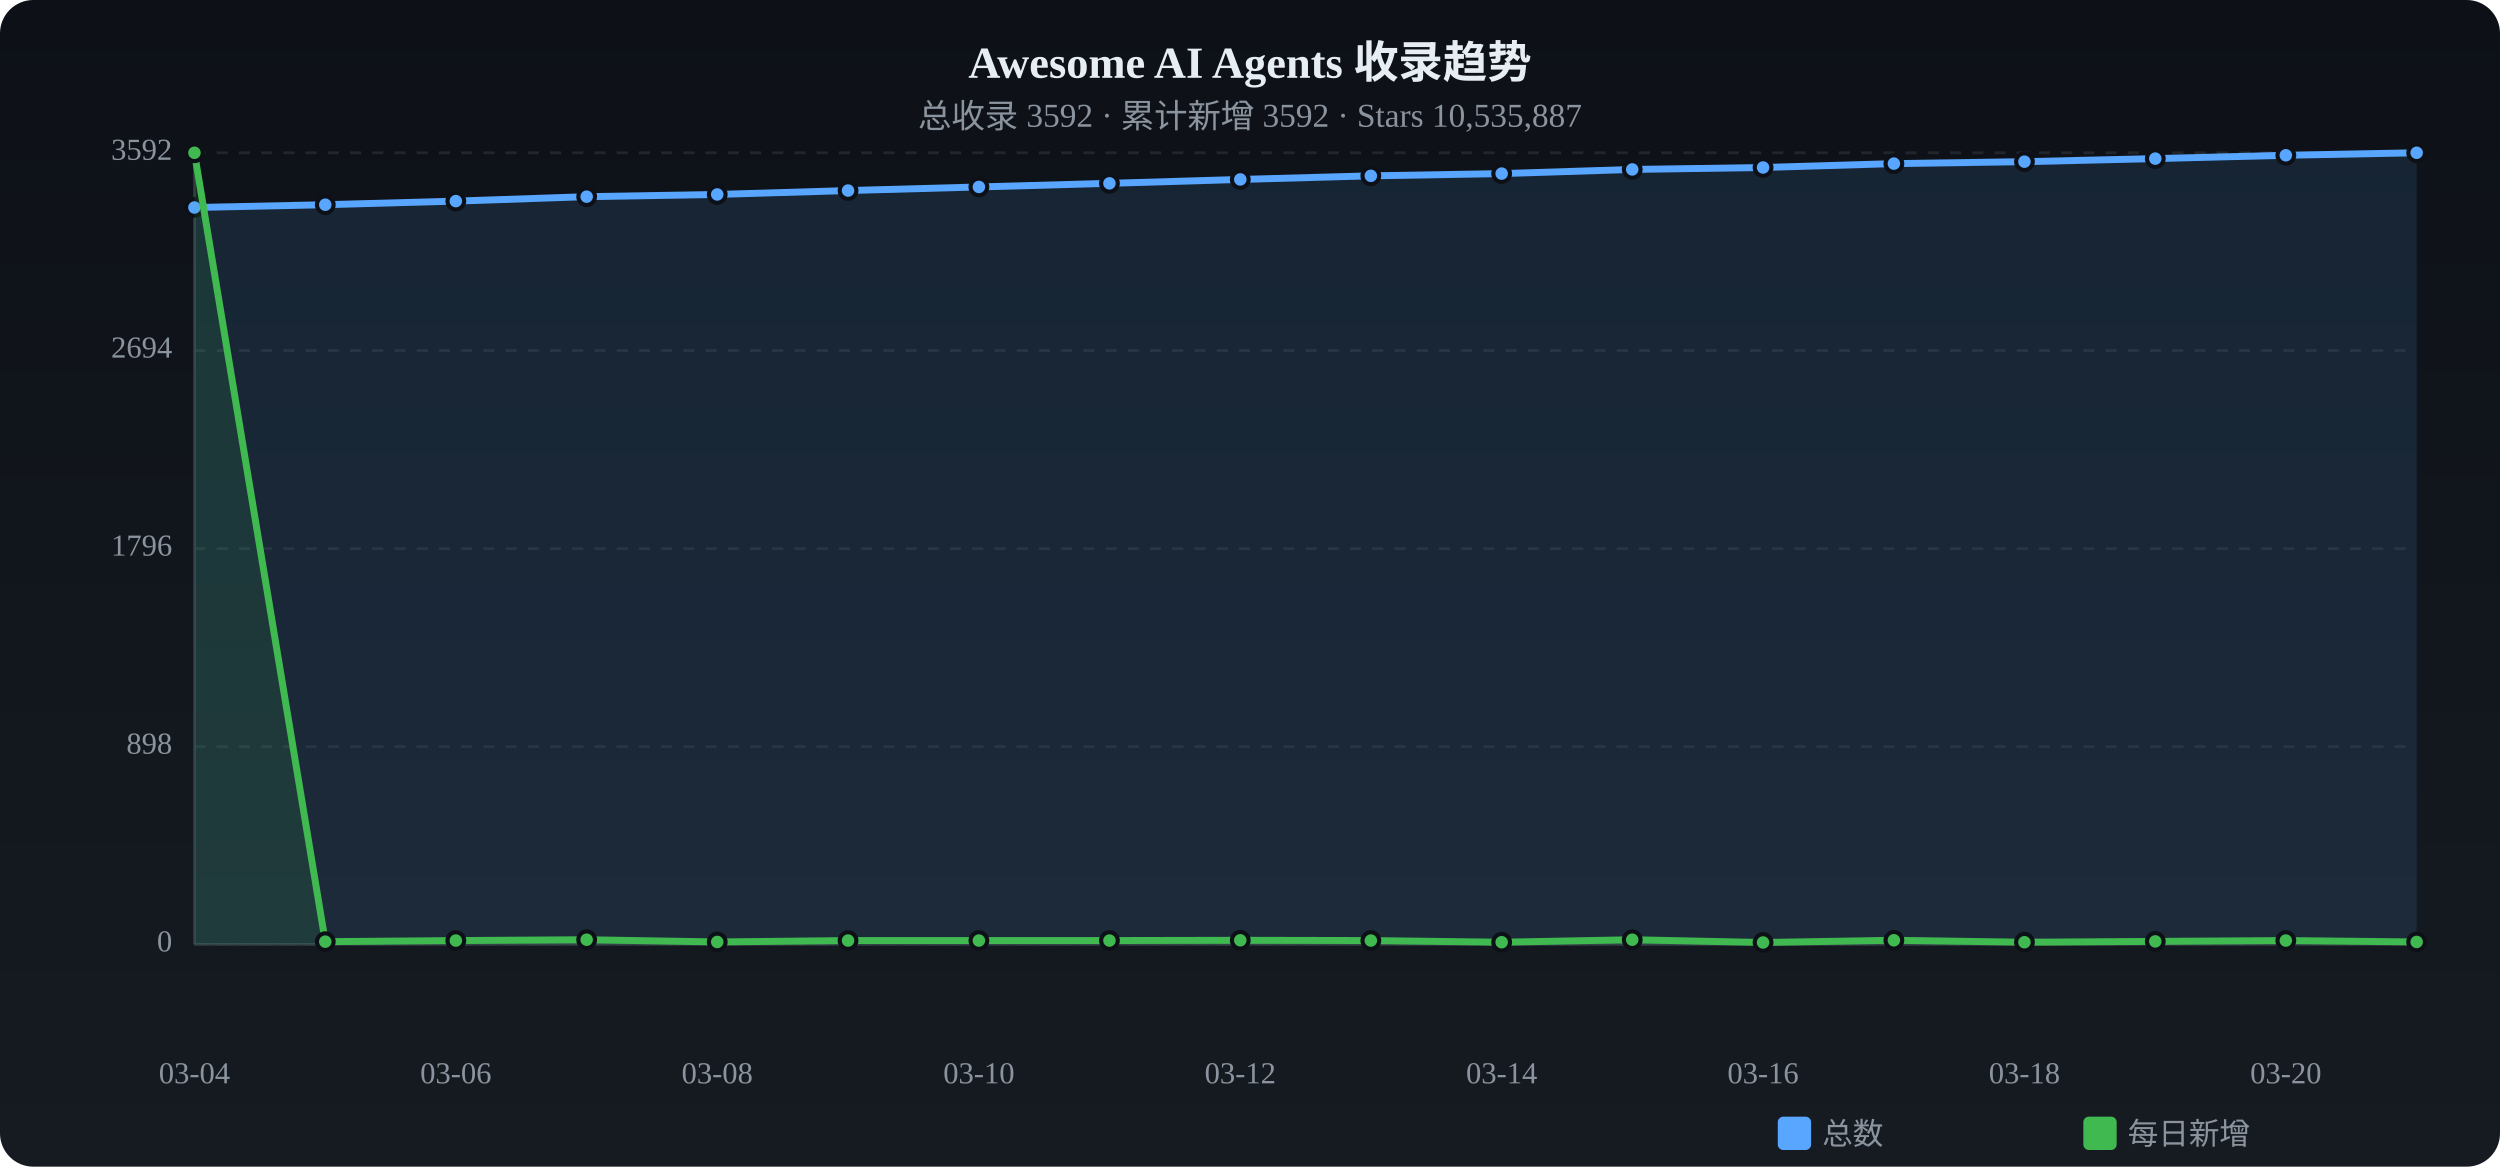
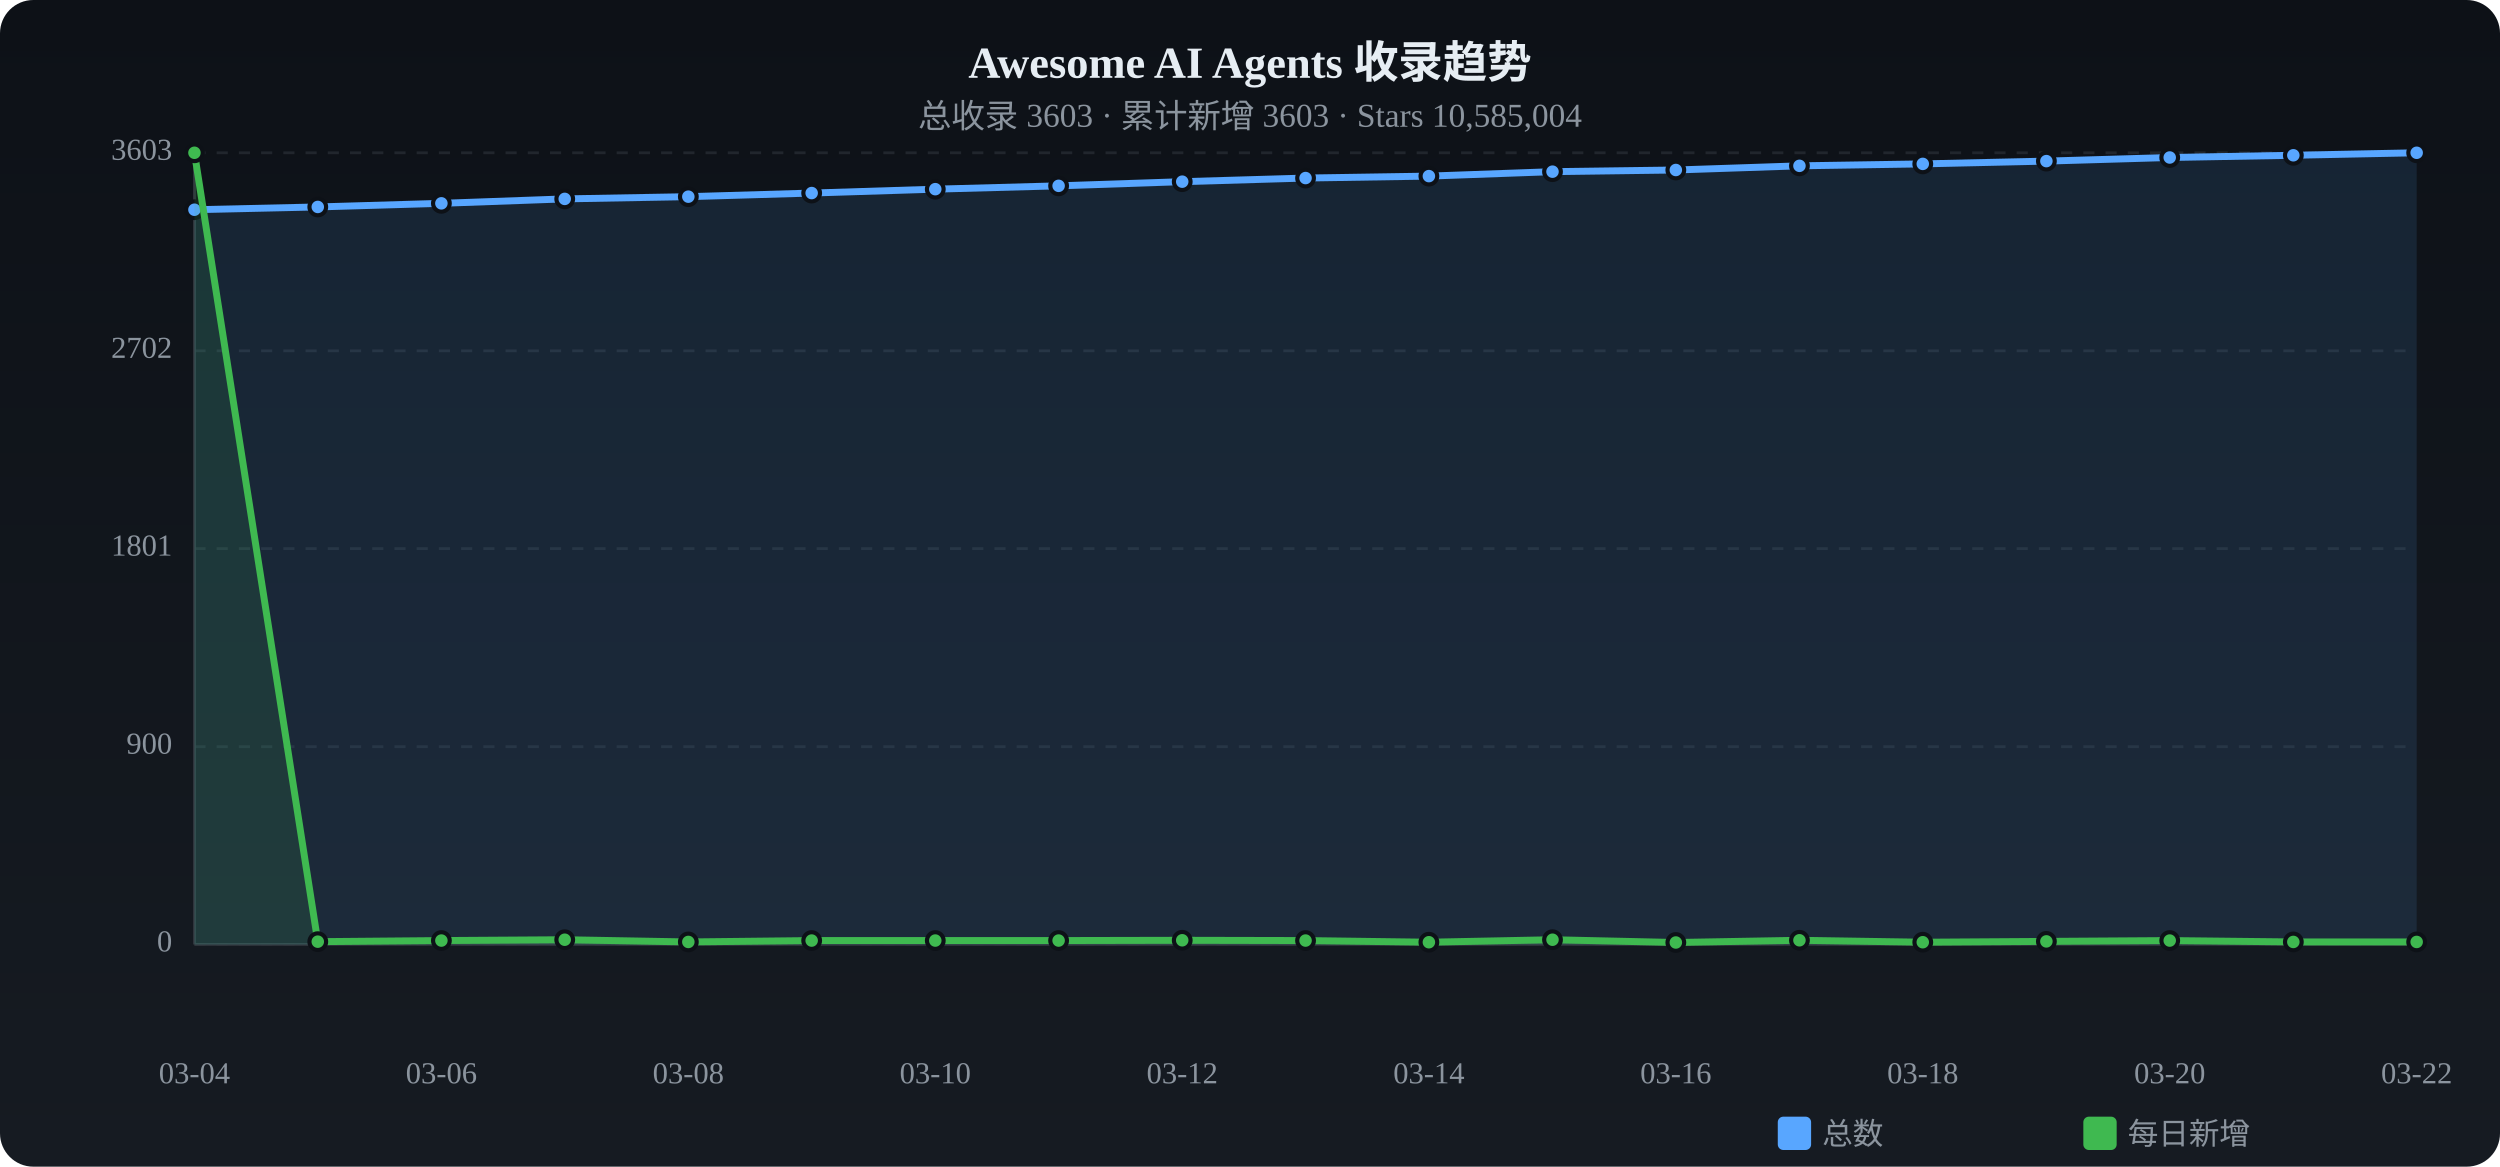
<svg xmlns="http://www.w3.org/2000/svg" viewBox="0 0 900 420" width="900" height="420">
  <defs>
    <linearGradient id="tbg" x1="0%" y1="0%" x2="0%" y2="100%">
      <stop offset="0%" stop-color="#0d1117" />
      <stop offset="100%" stop-color="#161b22" />
    </linearGradient>
  </defs>
  <rect width="900" height="420" rx="12" fill="url(#tbg)" />
  <text x="450.0" y="28" text-anchor="middle" fill="#e6edf3" font-size="16" font-weight="bold">Awesome AI Agents 收录趋势</text>
-   <text x="450.0" y="46" text-anchor="middle" fill="#8b949e" font-size="12">总收录 3592 · 累计新增 3592 · Stars 10,535,887</text>
+   <text x="450.0" y="46" text-anchor="middle" fill="#8b949e" font-size="12">总收录 3603 · 累计新增 3603 · Stars 10,585,004</text>
  <text x="62" y="340.0" text-anchor="end" fill="#8b949e" font-size="11" dominant-baseline="middle">0</text>
  <line x1="70" y1="340.0" x2="870" y2="340.0" stroke="#21262d" stroke-dasharray="4 4" />
-   <text x="62" y="268.8" text-anchor="end" fill="#8b949e" font-size="11" dominant-baseline="middle">898</text>
+   <text x="62" y="268.8" text-anchor="end" fill="#8b949e" font-size="11" dominant-baseline="middle">900</text>
  <line x1="70" y1="268.8" x2="870" y2="268.8" stroke="#21262d" stroke-dasharray="4 4" />
-   <text x="62" y="197.5" text-anchor="end" fill="#8b949e" font-size="11" dominant-baseline="middle">1796</text>
+   <text x="62" y="197.5" text-anchor="end" fill="#8b949e" font-size="11" dominant-baseline="middle">1801</text>
  <line x1="70" y1="197.5" x2="870" y2="197.5" stroke="#21262d" stroke-dasharray="4 4" />
-   <text x="62" y="126.2" text-anchor="end" fill="#8b949e" font-size="11" dominant-baseline="middle">2694</text>
-   <line x1="70" y1="126.2" x2="870" y2="126.2" stroke="#21262d" stroke-dasharray="4 4" />
-   <text x="62" y="55.0" text-anchor="end" fill="#8b949e" font-size="11" dominant-baseline="middle">3592</text>
+   <text x="62" y="126.3" text-anchor="end" fill="#8b949e" font-size="11" dominant-baseline="middle">2702</text>
+   <line x1="70" y1="126.3" x2="870" y2="126.3" stroke="#21262d" stroke-dasharray="4 4" />
+   <text x="62" y="55.0" text-anchor="end" fill="#8b949e" font-size="11" dominant-baseline="middle">3603</text>
  <line x1="70" y1="55.0" x2="870" y2="55.0" stroke="#21262d" stroke-dasharray="4 4" />
  <line x1="70" y1="55" x2="70" y2="340" stroke="#30363d" />
  <line x1="70" y1="340" x2="870" y2="340" stroke="#30363d" />
-   <path d="M70.0,74.7 L117.1,73.7 L164.1,72.4 L211.2,70.8 L258.2,70.0 L305.3,68.6 L352.4,67.3 L399.4,66.0 L446.5,64.6 L493.5,63.3 L540.6,62.5 L587.6,61.0 L634.7,60.3 L681.8,58.9 L728.8,58.2 L775.9,57.1 L822.9,55.9 L870.0,55.0 L870.0,340 L70.0,340 Z" fill="#58a6ff" opacity="0.12" />
-   <polyline points="70.0,74.7 117.1,73.7 164.1,72.4 211.2,70.8 258.2,70.0 305.3,68.6 352.4,67.3 399.4,66.0 446.5,64.6 493.5,63.3 540.6,62.5 587.6,61.0 634.7,60.3 681.8,58.9 728.8,58.2 775.9,57.1 822.9,55.9 870.0,55.0" fill="none" stroke="#58a6ff" stroke-width="2.5" stroke-linecap="round" stroke-linejoin="round" />
-   <circle cx="70.0" cy="74.7" r="3" fill="#58a6ff" stroke="#0d1117" stroke-width="1.5" />
-   <circle cx="117.1" cy="73.7" r="3" fill="#58a6ff" stroke="#0d1117" stroke-width="1.5" />
-   <circle cx="164.1" cy="72.4" r="3" fill="#58a6ff" stroke="#0d1117" stroke-width="1.5" />
-   <circle cx="211.2" cy="70.8" r="3" fill="#58a6ff" stroke="#0d1117" stroke-width="1.5" />
-   <circle cx="258.2" cy="70.0" r="3" fill="#58a6ff" stroke="#0d1117" stroke-width="1.5" />
-   <circle cx="305.3" cy="68.6" r="3" fill="#58a6ff" stroke="#0d1117" stroke-width="1.5" />
-   <circle cx="352.4" cy="67.3" r="3" fill="#58a6ff" stroke="#0d1117" stroke-width="1.5" />
-   <circle cx="399.4" cy="66.0" r="3" fill="#58a6ff" stroke="#0d1117" stroke-width="1.5" />
-   <circle cx="446.5" cy="64.6" r="3" fill="#58a6ff" stroke="#0d1117" stroke-width="1.5" />
-   <circle cx="493.5" cy="63.3" r="3" fill="#58a6ff" stroke="#0d1117" stroke-width="1.5" />
-   <circle cx="540.6" cy="62.5" r="3" fill="#58a6ff" stroke="#0d1117" stroke-width="1.5" />
-   <circle cx="587.6" cy="61.0" r="3" fill="#58a6ff" stroke="#0d1117" stroke-width="1.5" />
-   <circle cx="634.7" cy="60.3" r="3" fill="#58a6ff" stroke="#0d1117" stroke-width="1.5" />
-   <circle cx="681.8" cy="58.9" r="3" fill="#58a6ff" stroke="#0d1117" stroke-width="1.5" />
-   <circle cx="728.8" cy="58.2" r="3" fill="#58a6ff" stroke="#0d1117" stroke-width="1.5" />
-   <circle cx="775.9" cy="57.1" r="3" fill="#58a6ff" stroke="#0d1117" stroke-width="1.5" />
-   <circle cx="822.9" cy="55.9" r="3" fill="#58a6ff" stroke="#0d1117" stroke-width="1.5" />
+   <path d="M70.0,75.5 L114.4,74.5 L158.9,73.2 L203.3,71.6 L247.8,70.8 L292.2,69.5 L336.7,68.1 L381.1,66.9 L425.6,65.4 L470.0,64.1 L514.4,63.4 L558.9,61.8 L603.3,61.2 L647.8,59.7 L692.2,59.0 L736.7,58.0 L781.1,56.7 L825.6,55.9 L870.0,55.0 L870.0,340 L70.0,340 Z" fill="#58a6ff" opacity="0.12" />
+   <polyline points="70.0,75.5 114.4,74.5 158.9,73.2 203.3,71.6 247.8,70.8 292.2,69.5 336.7,68.1 381.1,66.9 425.6,65.4 470.0,64.1 514.4,63.4 558.9,61.8 603.3,61.2 647.8,59.7 692.2,59.0 736.7,58.0 781.1,56.7 825.6,55.9 870.0,55.0" fill="none" stroke="#58a6ff" stroke-width="2.5" stroke-linecap="round" stroke-linejoin="round" />
+   <circle cx="70.0" cy="75.5" r="3" fill="#58a6ff" stroke="#0d1117" stroke-width="1.5" />
+   <circle cx="114.4" cy="74.5" r="3" fill="#58a6ff" stroke="#0d1117" stroke-width="1.5" />
+   <circle cx="158.9" cy="73.2" r="3" fill="#58a6ff" stroke="#0d1117" stroke-width="1.5" />
+   <circle cx="203.3" cy="71.6" r="3" fill="#58a6ff" stroke="#0d1117" stroke-width="1.5" />
+   <circle cx="247.8" cy="70.8" r="3" fill="#58a6ff" stroke="#0d1117" stroke-width="1.5" />
+   <circle cx="292.2" cy="69.5" r="3" fill="#58a6ff" stroke="#0d1117" stroke-width="1.5" />
+   <circle cx="336.7" cy="68.1" r="3" fill="#58a6ff" stroke="#0d1117" stroke-width="1.5" />
+   <circle cx="381.1" cy="66.9" r="3" fill="#58a6ff" stroke="#0d1117" stroke-width="1.5" />
+   <circle cx="425.6" cy="65.4" r="3" fill="#58a6ff" stroke="#0d1117" stroke-width="1.5" />
+   <circle cx="470.0" cy="64.1" r="3" fill="#58a6ff" stroke="#0d1117" stroke-width="1.5" />
+   <circle cx="514.4" cy="63.4" r="3" fill="#58a6ff" stroke="#0d1117" stroke-width="1.5" />
+   <circle cx="558.9" cy="61.8" r="3" fill="#58a6ff" stroke="#0d1117" stroke-width="1.5" />
+   <circle cx="603.3" cy="61.2" r="3" fill="#58a6ff" stroke="#0d1117" stroke-width="1.5" />
+   <circle cx="647.8" cy="59.7" r="3" fill="#58a6ff" stroke="#0d1117" stroke-width="1.5" />
+   <circle cx="692.2" cy="59.0" r="3" fill="#58a6ff" stroke="#0d1117" stroke-width="1.5" />
+   <circle cx="736.7" cy="58.0" r="3" fill="#58a6ff" stroke="#0d1117" stroke-width="1.5" />
+   <circle cx="781.1" cy="56.7" r="3" fill="#58a6ff" stroke="#0d1117" stroke-width="1.5" />
+   <circle cx="825.6" cy="55.9" r="3" fill="#58a6ff" stroke="#0d1117" stroke-width="1.5" />
  <circle cx="870.0" cy="55.0" r="3" fill="#58a6ff" stroke="#0d1117" stroke-width="1.5" />
-   <path d="M70.0,55.0 L117.1,339.0 L164.1,338.6 L211.2,338.3 L258.2,339.1 L305.3,338.6 L352.4,338.6 L399.4,338.6 L446.5,338.5 L493.5,338.6 L540.6,339.2 L587.6,338.3 L634.7,339.3 L681.8,338.5 L728.8,339.2 L775.9,338.9 L822.9,338.6 L870.0,339.1 L870.0,340 L70.0,340 Z" fill="#3fb950" opacity="0.12" />
-   <polyline points="70.0,55.0 117.1,339.0 164.1,338.6 211.2,338.3 258.2,339.1 305.3,338.6 352.4,338.6 399.4,338.6 446.5,338.5 493.5,338.6 540.6,339.2 587.6,338.3 634.7,339.3 681.8,338.5 728.8,339.2 775.9,338.9 822.9,338.6 870.0,339.1" fill="none" stroke="#3fb950" stroke-width="2.5" stroke-linecap="round" stroke-linejoin="round" />
+   <path d="M70.0,55.0 L114.4,339.0 L158.9,338.6 L203.3,338.3 L247.8,339.1 L292.2,338.6 L336.7,338.6 L381.1,338.6 L425.6,338.5 L470.0,338.6 L514.4,339.2 L558.9,338.3 L603.3,339.3 L647.8,338.5 L692.2,339.2 L736.7,338.9 L781.1,338.6 L825.6,339.1 L870.0,339.1 L870.0,340 L70.0,340 Z" fill="#3fb950" opacity="0.12" />
+   <polyline points="70.0,55.0 114.4,339.0 158.9,338.6 203.3,338.3 247.8,339.1 292.2,338.6 336.7,338.6 381.1,338.6 425.6,338.5 470.0,338.6 514.4,339.2 558.9,338.3 603.3,339.3 647.8,338.5 692.2,339.2 736.7,338.9 781.1,338.6 825.6,339.1 870.0,339.1" fill="none" stroke="#3fb950" stroke-width="2.5" stroke-linecap="round" stroke-linejoin="round" />
  <circle cx="70.0" cy="55.0" r="3" fill="#3fb950" stroke="#0d1117" stroke-width="1.5" />
-   <circle cx="117.1" cy="339.0" r="3" fill="#3fb950" stroke="#0d1117" stroke-width="1.5" />
-   <circle cx="164.1" cy="338.6" r="3" fill="#3fb950" stroke="#0d1117" stroke-width="1.5" />
-   <circle cx="211.2" cy="338.3" r="3" fill="#3fb950" stroke="#0d1117" stroke-width="1.5" />
-   <circle cx="258.2" cy="339.1" r="3" fill="#3fb950" stroke="#0d1117" stroke-width="1.5" />
-   <circle cx="305.3" cy="338.6" r="3" fill="#3fb950" stroke="#0d1117" stroke-width="1.5" />
-   <circle cx="352.4" cy="338.6" r="3" fill="#3fb950" stroke="#0d1117" stroke-width="1.5" />
-   <circle cx="399.4" cy="338.6" r="3" fill="#3fb950" stroke="#0d1117" stroke-width="1.5" />
-   <circle cx="446.5" cy="338.5" r="3" fill="#3fb950" stroke="#0d1117" stroke-width="1.5" />
-   <circle cx="493.5" cy="338.6" r="3" fill="#3fb950" stroke="#0d1117" stroke-width="1.5" />
-   <circle cx="540.6" cy="339.2" r="3" fill="#3fb950" stroke="#0d1117" stroke-width="1.5" />
-   <circle cx="587.6" cy="338.3" r="3" fill="#3fb950" stroke="#0d1117" stroke-width="1.5" />
-   <circle cx="634.7" cy="339.3" r="3" fill="#3fb950" stroke="#0d1117" stroke-width="1.5" />
-   <circle cx="681.8" cy="338.5" r="3" fill="#3fb950" stroke="#0d1117" stroke-width="1.5" />
-   <circle cx="728.8" cy="339.2" r="3" fill="#3fb950" stroke="#0d1117" stroke-width="1.5" />
-   <circle cx="775.9" cy="338.9" r="3" fill="#3fb950" stroke="#0d1117" stroke-width="1.5" />
-   <circle cx="822.9" cy="338.6" r="3" fill="#3fb950" stroke="#0d1117" stroke-width="1.5" />
+   <circle cx="114.4" cy="339.0" r="3" fill="#3fb950" stroke="#0d1117" stroke-width="1.5" />
+   <circle cx="158.9" cy="338.6" r="3" fill="#3fb950" stroke="#0d1117" stroke-width="1.5" />
+   <circle cx="203.3" cy="338.3" r="3" fill="#3fb950" stroke="#0d1117" stroke-width="1.5" />
+   <circle cx="247.8" cy="339.1" r="3" fill="#3fb950" stroke="#0d1117" stroke-width="1.5" />
+   <circle cx="292.2" cy="338.6" r="3" fill="#3fb950" stroke="#0d1117" stroke-width="1.5" />
+   <circle cx="336.7" cy="338.6" r="3" fill="#3fb950" stroke="#0d1117" stroke-width="1.5" />
+   <circle cx="381.1" cy="338.6" r="3" fill="#3fb950" stroke="#0d1117" stroke-width="1.5" />
+   <circle cx="425.6" cy="338.5" r="3" fill="#3fb950" stroke="#0d1117" stroke-width="1.5" />
+   <circle cx="470.0" cy="338.6" r="3" fill="#3fb950" stroke="#0d1117" stroke-width="1.5" />
+   <circle cx="514.4" cy="339.2" r="3" fill="#3fb950" stroke="#0d1117" stroke-width="1.5" />
+   <circle cx="558.9" cy="338.3" r="3" fill="#3fb950" stroke="#0d1117" stroke-width="1.5" />
+   <circle cx="603.3" cy="339.3" r="3" fill="#3fb950" stroke="#0d1117" stroke-width="1.5" />
+   <circle cx="647.8" cy="338.5" r="3" fill="#3fb950" stroke="#0d1117" stroke-width="1.5" />
+   <circle cx="692.2" cy="339.2" r="3" fill="#3fb950" stroke="#0d1117" stroke-width="1.5" />
+   <circle cx="736.7" cy="338.9" r="3" fill="#3fb950" stroke="#0d1117" stroke-width="1.5" />
+   <circle cx="781.1" cy="338.6" r="3" fill="#3fb950" stroke="#0d1117" stroke-width="1.5" />
+   <circle cx="825.6" cy="339.1" r="3" fill="#3fb950" stroke="#0d1117" stroke-width="1.5" />
  <circle cx="870.0" cy="339.1" r="3" fill="#3fb950" stroke="#0d1117" stroke-width="1.5" />
  <text x="70.0" y="390" text-anchor="middle" fill="#8b949e" font-size="11">03-04</text>
-   <text x="164.1" y="390" text-anchor="middle" fill="#8b949e" font-size="11">03-06</text>
-   <text x="258.2" y="390" text-anchor="middle" fill="#8b949e" font-size="11">03-08</text>
-   <text x="352.4" y="390" text-anchor="middle" fill="#8b949e" font-size="11">03-10</text>
-   <text x="446.5" y="390" text-anchor="middle" fill="#8b949e" font-size="11">03-12</text>
-   <text x="540.6" y="390" text-anchor="middle" fill="#8b949e" font-size="11">03-14</text>
-   <text x="634.7" y="390" text-anchor="middle" fill="#8b949e" font-size="11">03-16</text>
-   <text x="728.8" y="390" text-anchor="middle" fill="#8b949e" font-size="11">03-18</text>
-   <text x="822.9" y="390" text-anchor="middle" fill="#8b949e" font-size="11">03-20</text>
+   <text x="158.9" y="390" text-anchor="middle" fill="#8b949e" font-size="11">03-06</text>
+   <text x="247.8" y="390" text-anchor="middle" fill="#8b949e" font-size="11">03-08</text>
+   <text x="336.7" y="390" text-anchor="middle" fill="#8b949e" font-size="11">03-10</text>
+   <text x="425.6" y="390" text-anchor="middle" fill="#8b949e" font-size="11">03-12</text>
+   <text x="514.4" y="390" text-anchor="middle" fill="#8b949e" font-size="11">03-14</text>
+   <text x="603.3" y="390" text-anchor="middle" fill="#8b949e" font-size="11">03-16</text>
+   <text x="692.2" y="390" text-anchor="middle" fill="#8b949e" font-size="11">03-18</text>
+   <text x="781.1" y="390" text-anchor="middle" fill="#8b949e" font-size="11">03-20</text>
+   <text x="870.0" y="390" text-anchor="middle" fill="#8b949e" font-size="11">03-22</text>
  <rect x="640" y="402" width="12" height="12" rx="2" fill="#58a6ff" />
  <text x="656" y="412" fill="#8b949e" font-size="11">总数</text>
  <rect x="750" y="402" width="12" height="12" rx="2" fill="#3fb950" />
  <text x="766" y="412" fill="#8b949e" font-size="11">每日新增</text>
</svg>
